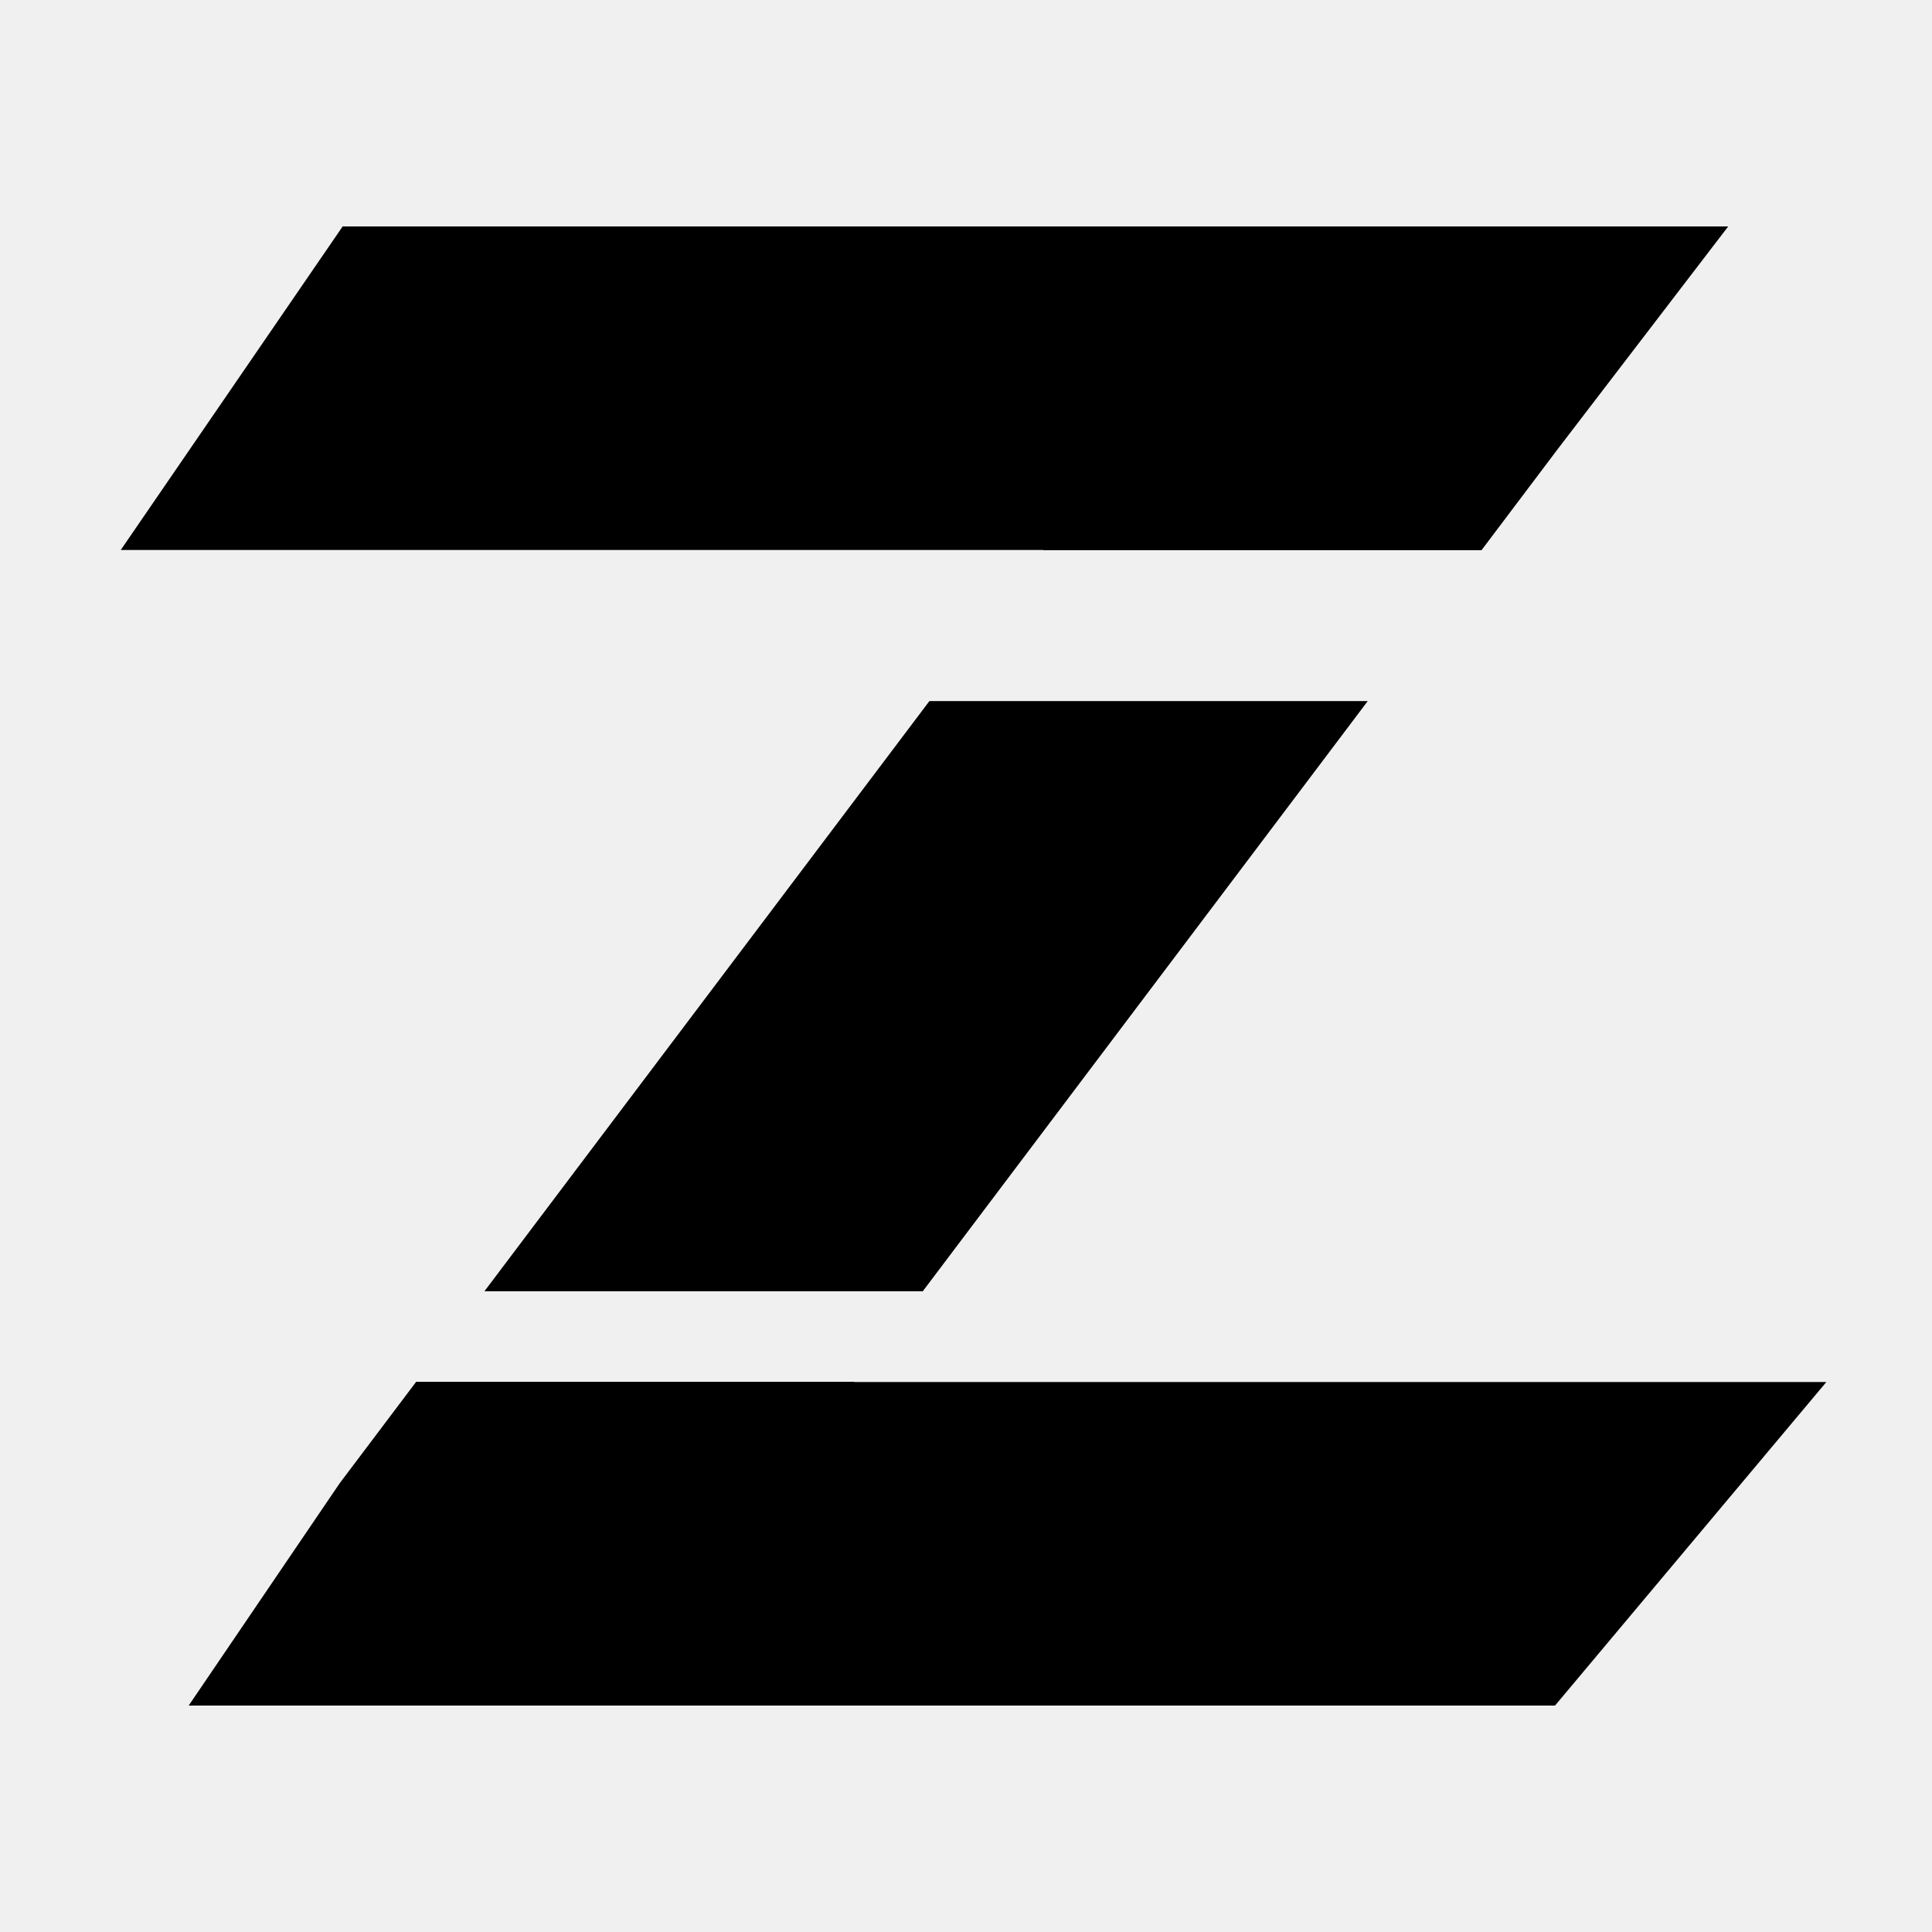
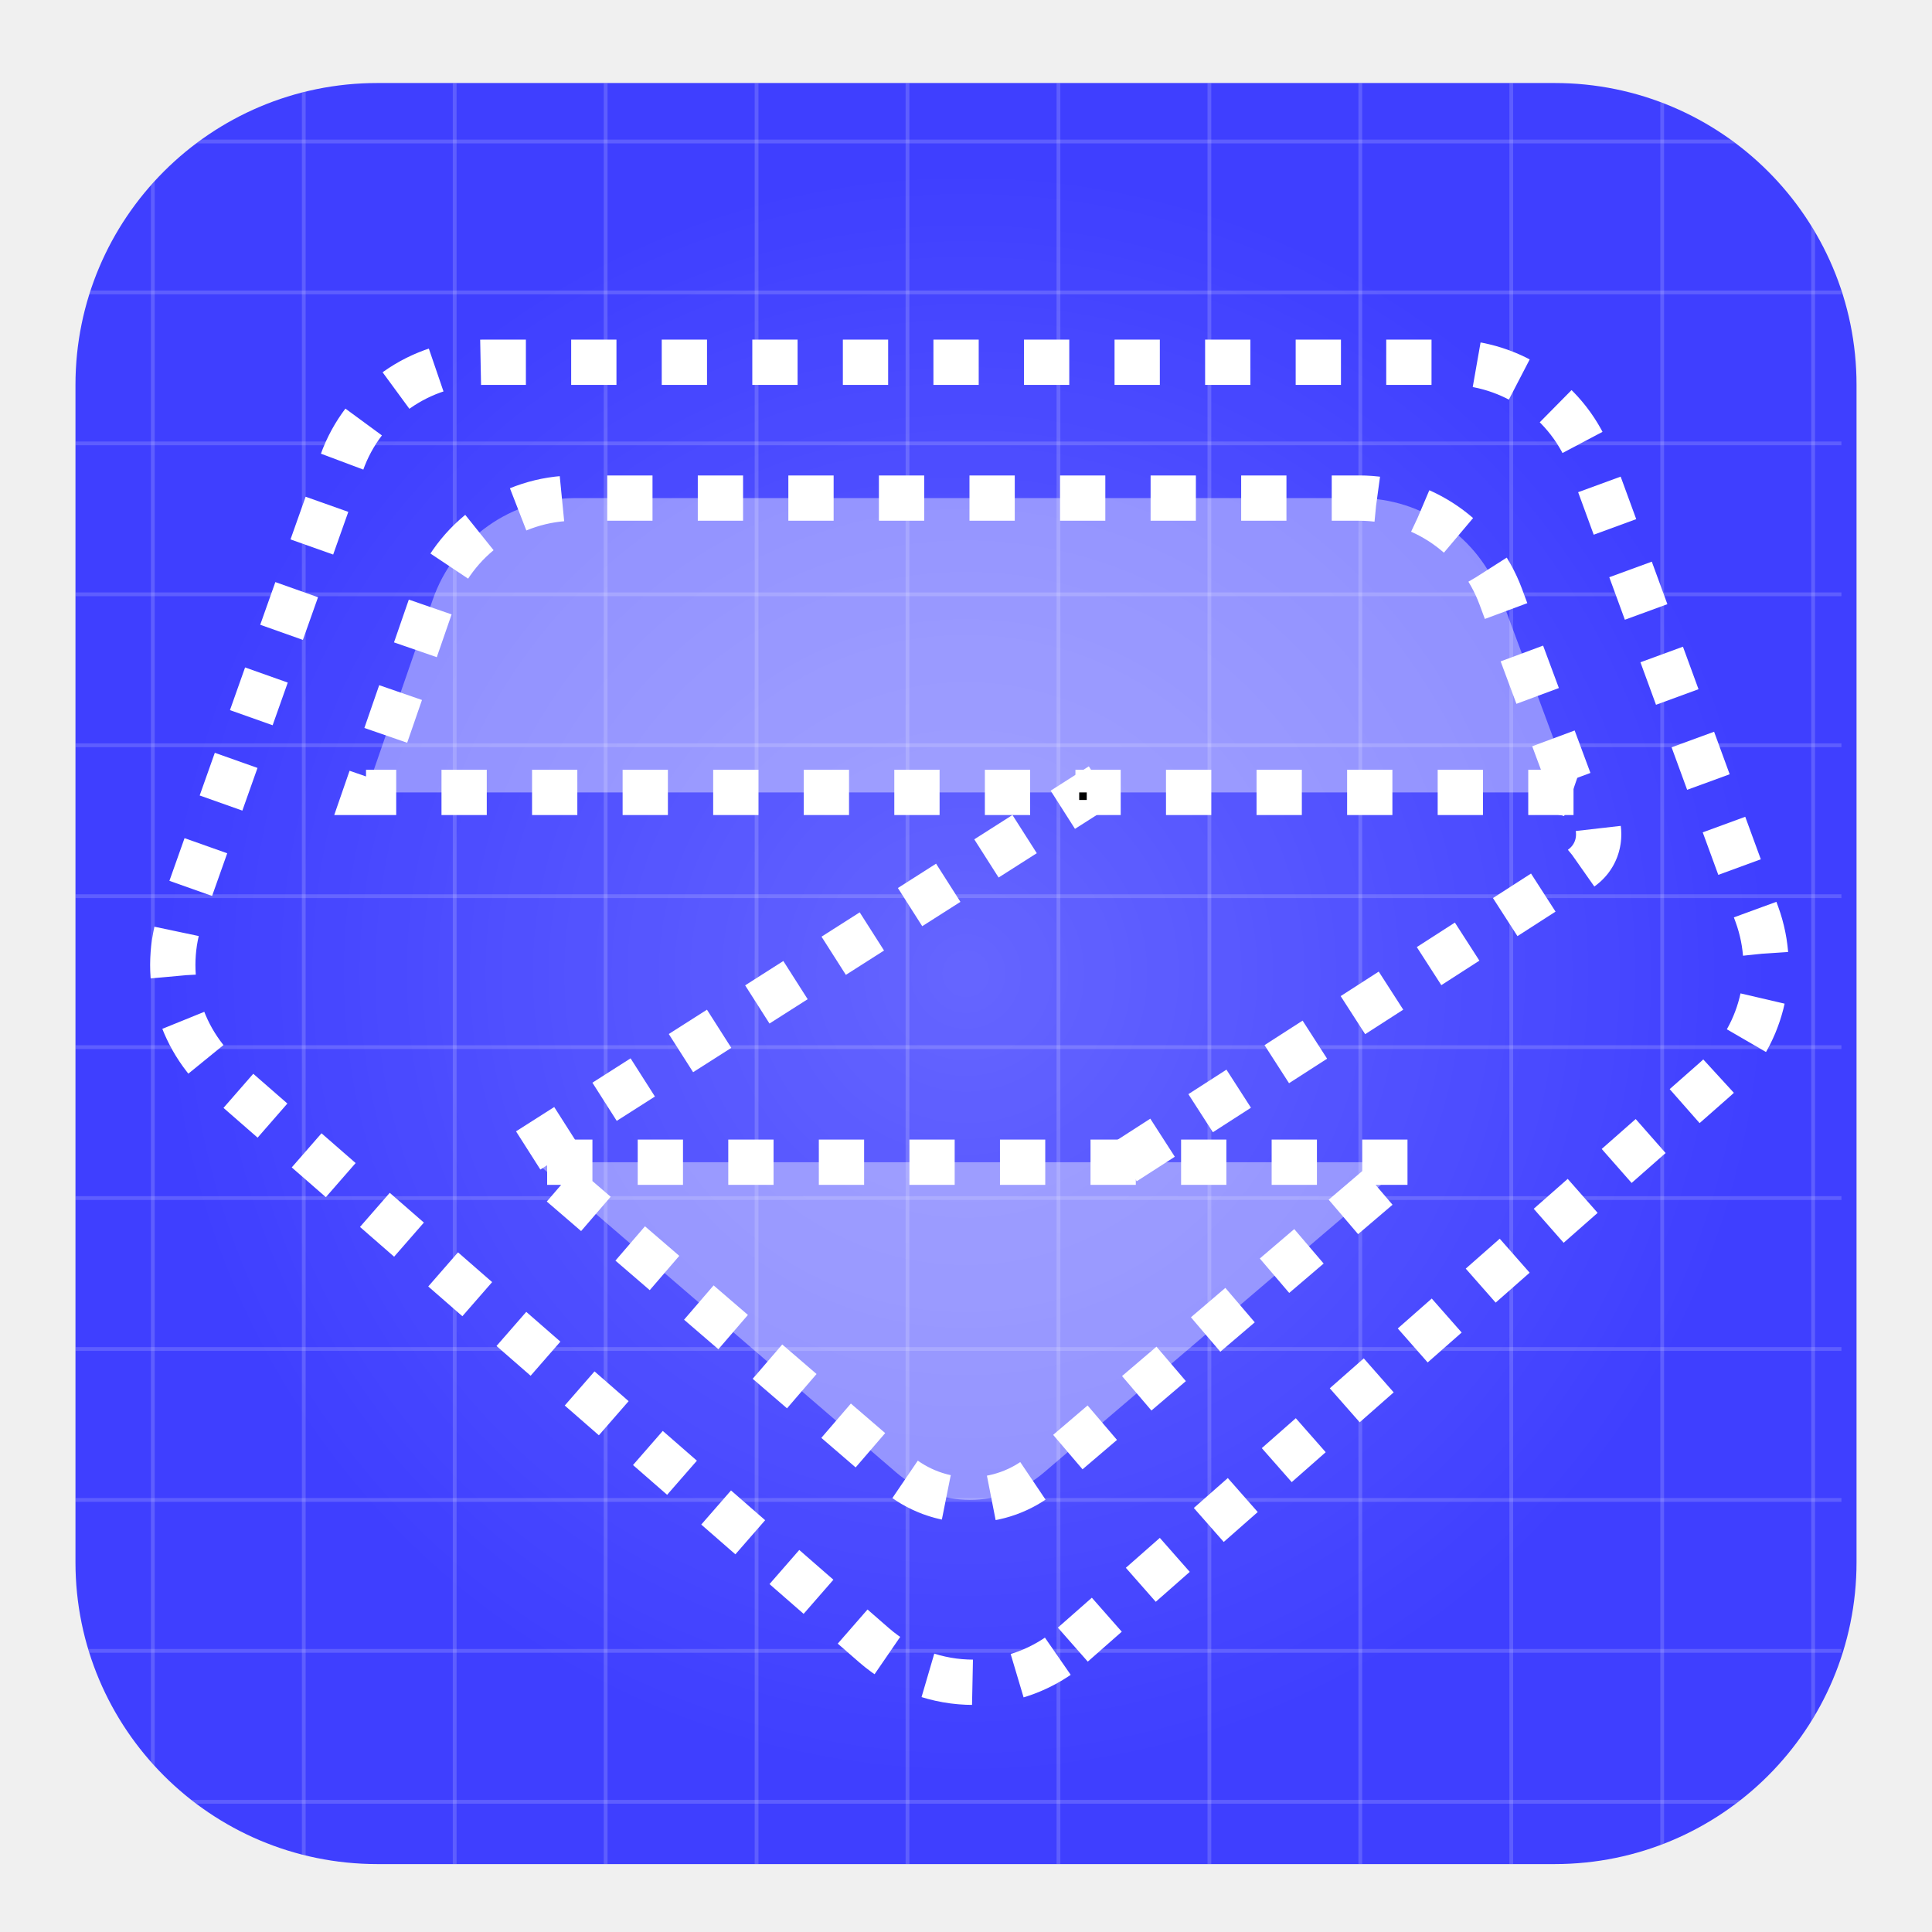
- <svg xmlns="http://www.w3.org/2000/svg" width="128" height="128" viewBox="0 0 128 128" fill="none">
-   <path fill-rule="evenodd" clip-rule="evenodd" d="M12.5 113L22.51 98.262L27.57 91.55H56.612L56.603 91.562H121L103.023 113H12.5ZM61.136 85.55H32.094L61.574 46.45H90.615L61.136 85.55ZM98.155 36.45L103.215 29.738L114.5 15H22.703L8 36.438H69.123L69.113 36.45H98.155Z" fill="black" />
+ <svg xmlns="http://www.w3.org/2000/svg" width="256" height="256" viewBox="0 0 256 256" fill="none">
+   <rect x="10" y="11" width="236" height="236" rx="40" fill="#3F3FFF" />
+   <rect x="10" y="11" width="236" height="236" rx="40" fill="url(#paint0_radial_1101_2)" fill-opacity="0.2" />
+   <mask id="mask0_1101_2" style="mask-type:alpha" maskUnits="userSpaceOnUse" x="10" y="11" width="236" height="236">
+     <rect x="10" y="11" width="236" height="236" rx="40" fill="#3F3FFF" />
+     <rect x="10" y="11" width="236" height="236" rx="40" fill="url(#paint1_radial_1101_2)" fill-opacity="0.2" />
+   </mask>
+   <g mask="url(#mask0_1101_2)">
+     <g opacity="0.4">
+       <line opacity="0.4" x1="60.25" y1="11" x2="60.25" y2="247" stroke="white" stroke-width="0.5" />
+       <line opacity="0.4" x1="20.25" y1="11" x2="20.25" y2="247" stroke="white" stroke-width="0.5" />
+       <line opacity="0.4" x1="40.25" y1="11" x2="40.25" y2="247" stroke="white" stroke-width="0.5" />
+       <line opacity="0.4" x1="120.25" y1="11" x2="120.25" y2="247" stroke="white" stroke-width="0.5" />
+       <line opacity="0.4" x1="80.25" y1="11" x2="80.25" y2="247" stroke="white" stroke-width="0.5" />
+       <line opacity="0.4" x1="100.25" y1="11" x2="100.25" y2="247" stroke="white" stroke-width="0.5" />
+       <line opacity="0.4" x1="180.25" y1="11" x2="180.25" y2="247" stroke="white" stroke-width="0.5" />
+       <line opacity="0.4" x1="140.25" y1="11" x2="140.25" y2="247" stroke="white" stroke-width="0.5" />
+       <line opacity="0.4" x1="160.25" y1="11" x2="160.25" y2="247" stroke="white" stroke-width="0.5" />
+       <line opacity="0.4" x1="240.25" y1="11" x2="240.25" y2="247" stroke="white" stroke-width="0.5" />
+       <line opacity="0.4" x1="200.25" y1="11" x2="200.25" y2="247" stroke="white" stroke-width="0.5" />
+       <line opacity="0.4" x1="220.25" y1="11" x2="220.25" y2="247" stroke="white" stroke-width="0.5" />
+     </g>
+     <g opacity="0.4">
+       <line opacity="0.4" x1="8" y1="198.75" x2="244" y2="198.75" stroke="white" stroke-width="0.5" />
+       <line opacity="0.4" x1="8" y1="238.75" x2="244" y2="238.75" stroke="white" stroke-width="0.5" />
+       <line opacity="0.4" x1="8" y1="218.75" x2="244" y2="218.75" stroke="white" stroke-width="0.5" />
+       <line opacity="0.4" x1="8" y1="138.75" x2="244" y2="138.75" stroke="white" stroke-width="0.5" />
+       <line opacity="0.4" x1="8" y1="178.75" x2="244" y2="178.75" stroke="white" stroke-width="0.5" />
+       <line opacity="0.4" x1="8" y1="158.75" x2="244" y2="158.75" stroke="white" stroke-width="0.5" />
+       <line opacity="0.4" x1="8" y1="78.75" x2="244" y2="78.75" stroke="white" stroke-width="0.5" />
+       <line opacity="0.4" x1="8" y1="118.75" x2="244" y2="118.75" stroke="white" stroke-width="0.5" />
+       <line opacity="0.4" x1="8" y1="98.75" x2="244" y2="98.75" stroke="white" stroke-width="0.5" />
+       <line opacity="0.4" x1="8" y1="18.75" x2="244" y2="18.75" stroke="white" stroke-width="0.5" />
+       <line opacity="0.4" x1="8" y1="58.75" x2="244" y2="58.75" stroke="white" stroke-width="0.5" />
+       <line opacity="0.4" x1="8" y1="38.75" x2="244" y2="38.75" stroke="white" stroke-width="0.5" />
+     </g>
+   </g>
+   <path d="M142.154 217.922L227.228 143.042C233.42 137.591 235.631 128.897 232.793 121.15L210.806 61.121C207.919 53.24 200.419 48 192.026 48H64.127C55.659 48 48.108 53.334 45.278 61.315L24.046 121.182C21.302 128.918 23.564 137.544 29.75 142.94L115.794 217.982C123.353 224.575 134.625 224.549 142.154 217.922Z" stroke="white" stroke-width="6" stroke-dasharray="6 6" />
+   <path d="M208.5 105H48.5L57.342 79.458C60.13 71.403 67.717 66 76.241 66H180.098C188.456 66 195.932 71.197 198.845 79.03L208.5 105Z" fill="white" fill-opacity="0.4" />
+   <path d="M186.5 154H71L118.756 195.112C124.363 199.939 132.652 199.956 138.28 195.153L186.5 154Z" fill="white" fill-opacity="0.4" />
+   <path d="M208.5 105H48.5L57.342 79.458C60.13 71.403 67.717 66 76.241 66H180.098C188.456 66 195.932 71.197 198.845 79.03L208.5 105Z" stroke="white" stroke-width="6" stroke-dasharray="6 6" />
+   <path d="M186.5 154H71L118.756 195.112C124.363 199.939 132.652 199.956 138.28 195.153L186.5 154Z" stroke="white" stroke-width="6" stroke-dasharray="6 6" />
+   <line x1="69.989" y1="152.44" x2="146.787" y2="103.5" stroke="white" stroke-width="6" stroke-dasharray="6 6" />
+   <path d="M149 154L209.276 115.192C213.628 112.39 212.131 105.684 207 105V105" stroke="white" stroke-width="6" stroke-dasharray="6 6" />
+   <line x1="143" y1="105.5" x2="144" y2="105.5" stroke="black" />
+   <defs>
+     <radialGradient id="paint0_radial_1101_2" cx="0" cy="0" r="1" gradientUnits="userSpaceOnUse" gradientTransform="translate(128 129) rotate(90) scale(118)">
+       <stop stop-color="white" />
+       <stop offset="0.904" stop-color="white" stop-opacity="0" />
+     </radialGradient>
+     <radialGradient id="paint1_radial_1101_2" cx="0" cy="0" r="1" gradientUnits="userSpaceOnUse" gradientTransform="translate(128 129) rotate(90) scale(118)">
+       <stop stop-color="white" />
+       <stop offset="0.904" stop-color="white" stop-opacity="0" />
+     </radialGradient>
+   </defs>
</svg>
